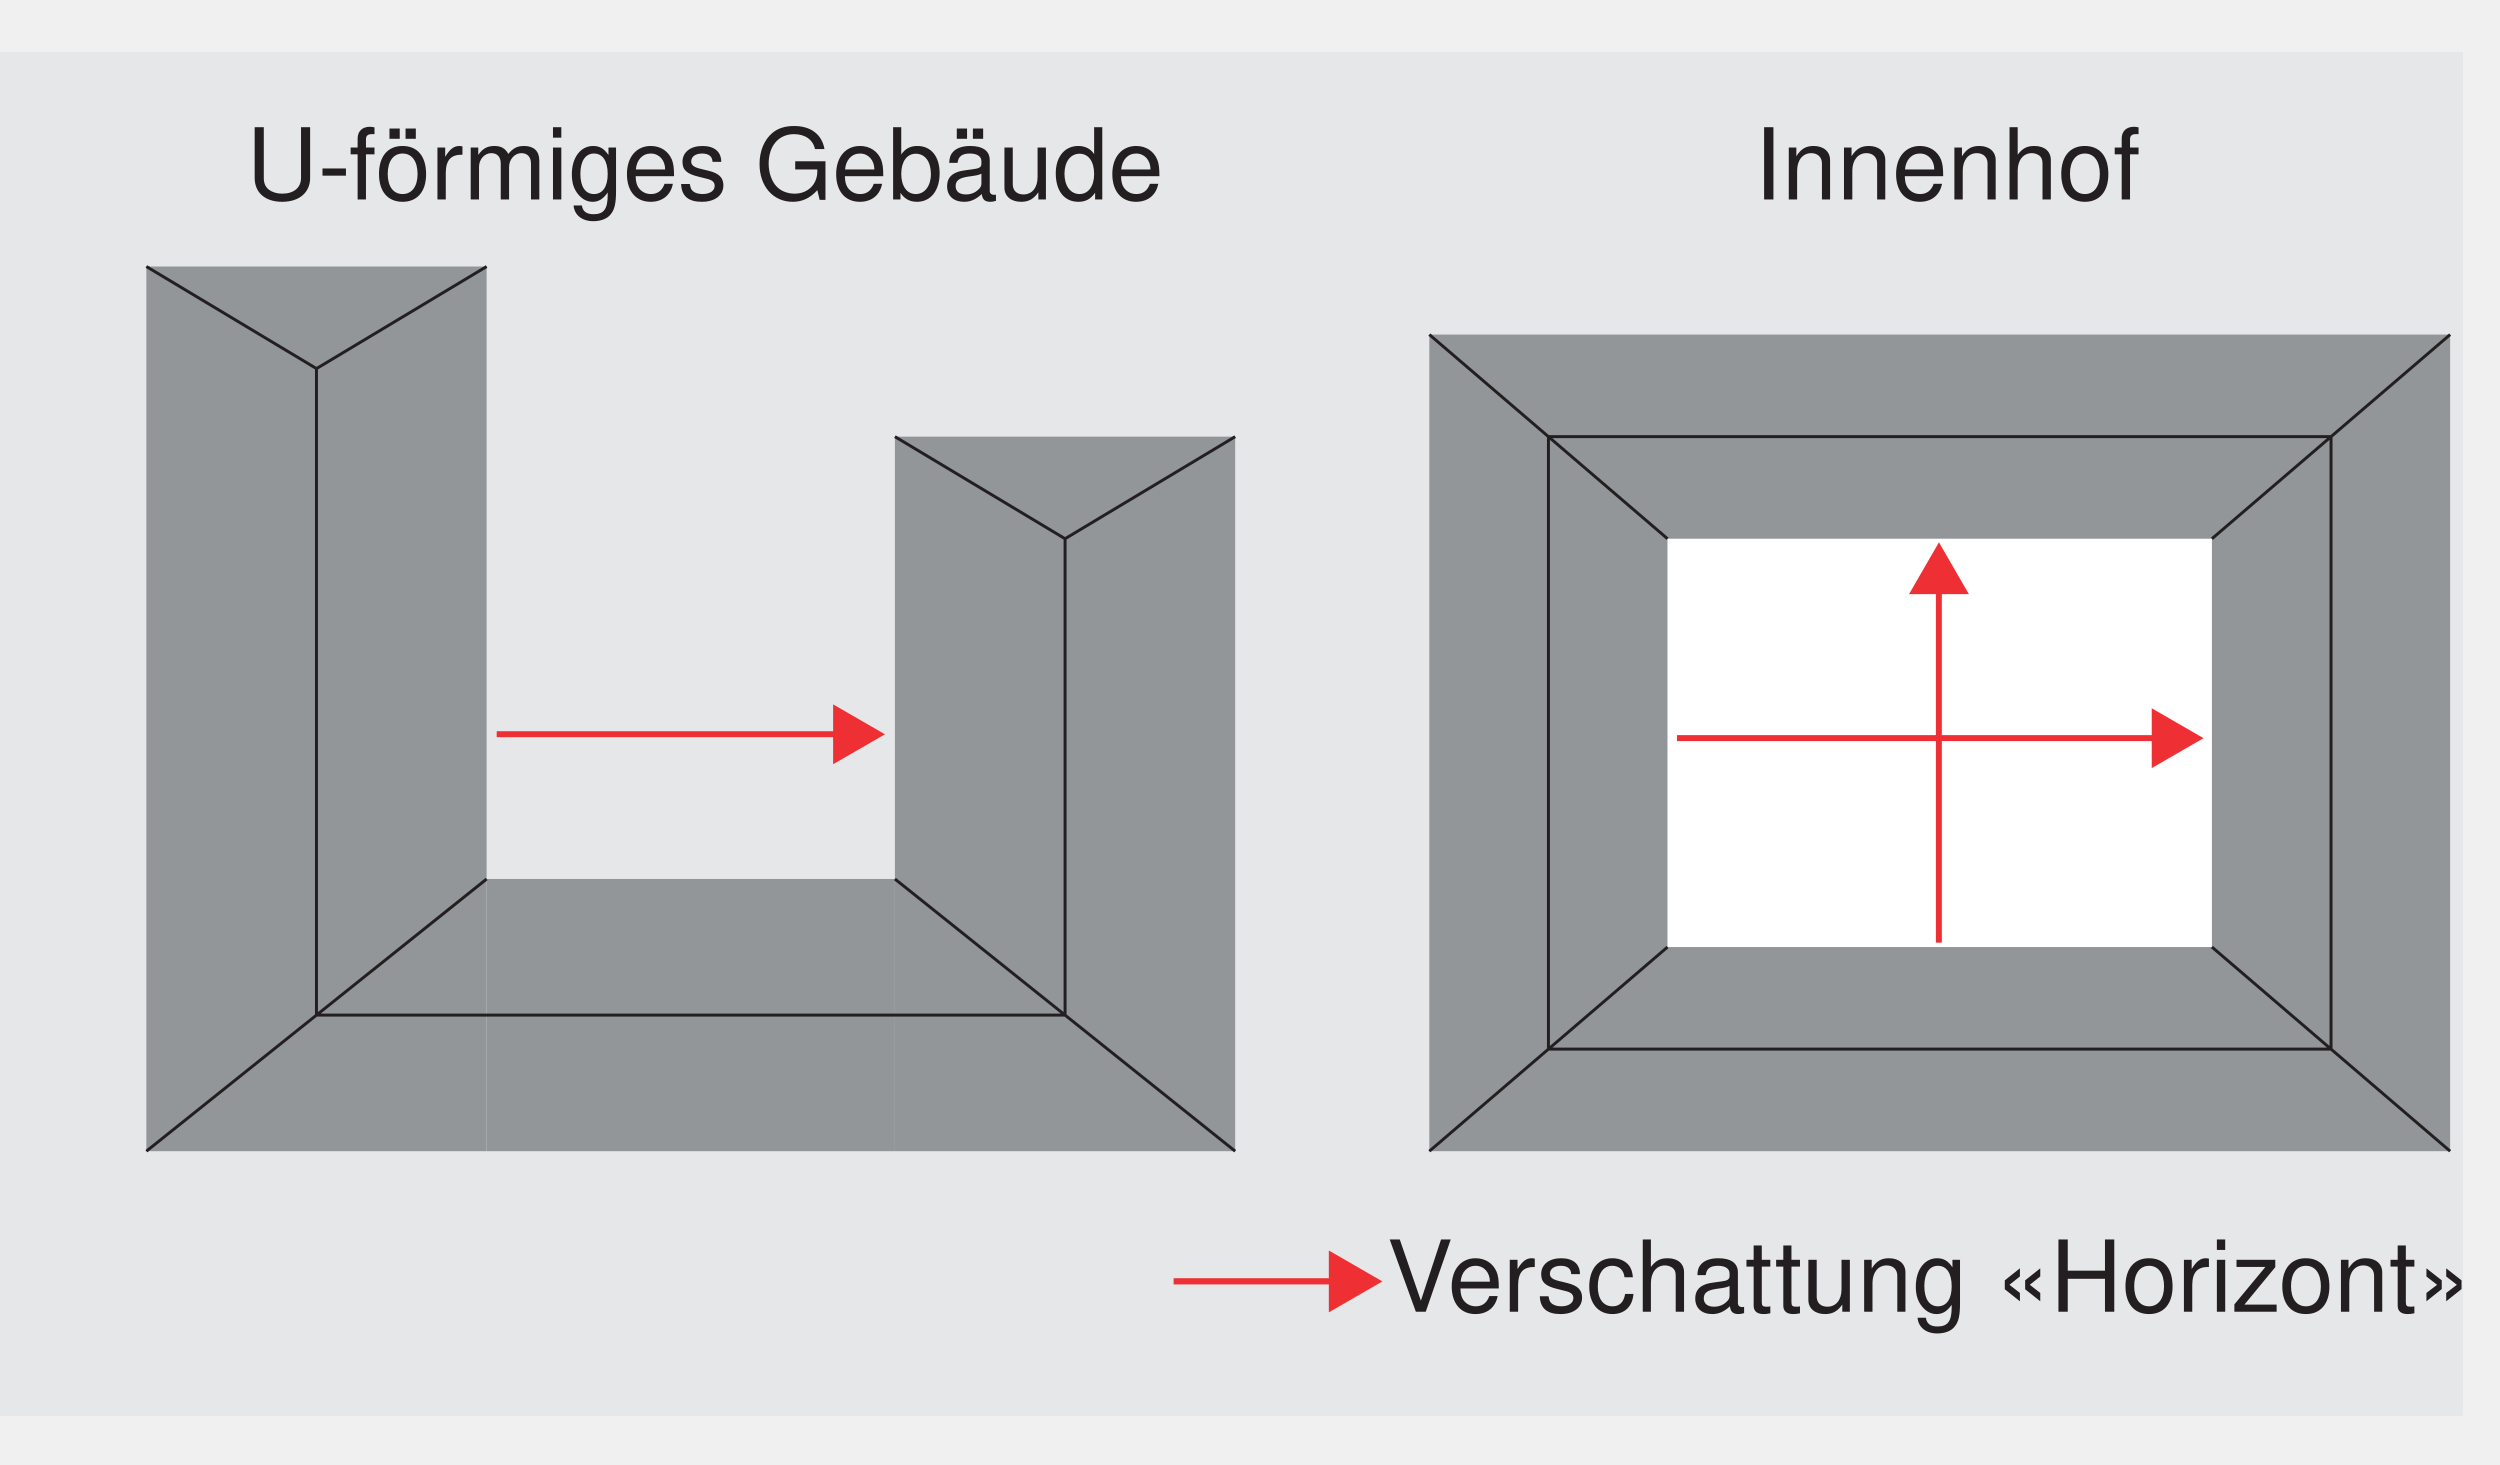
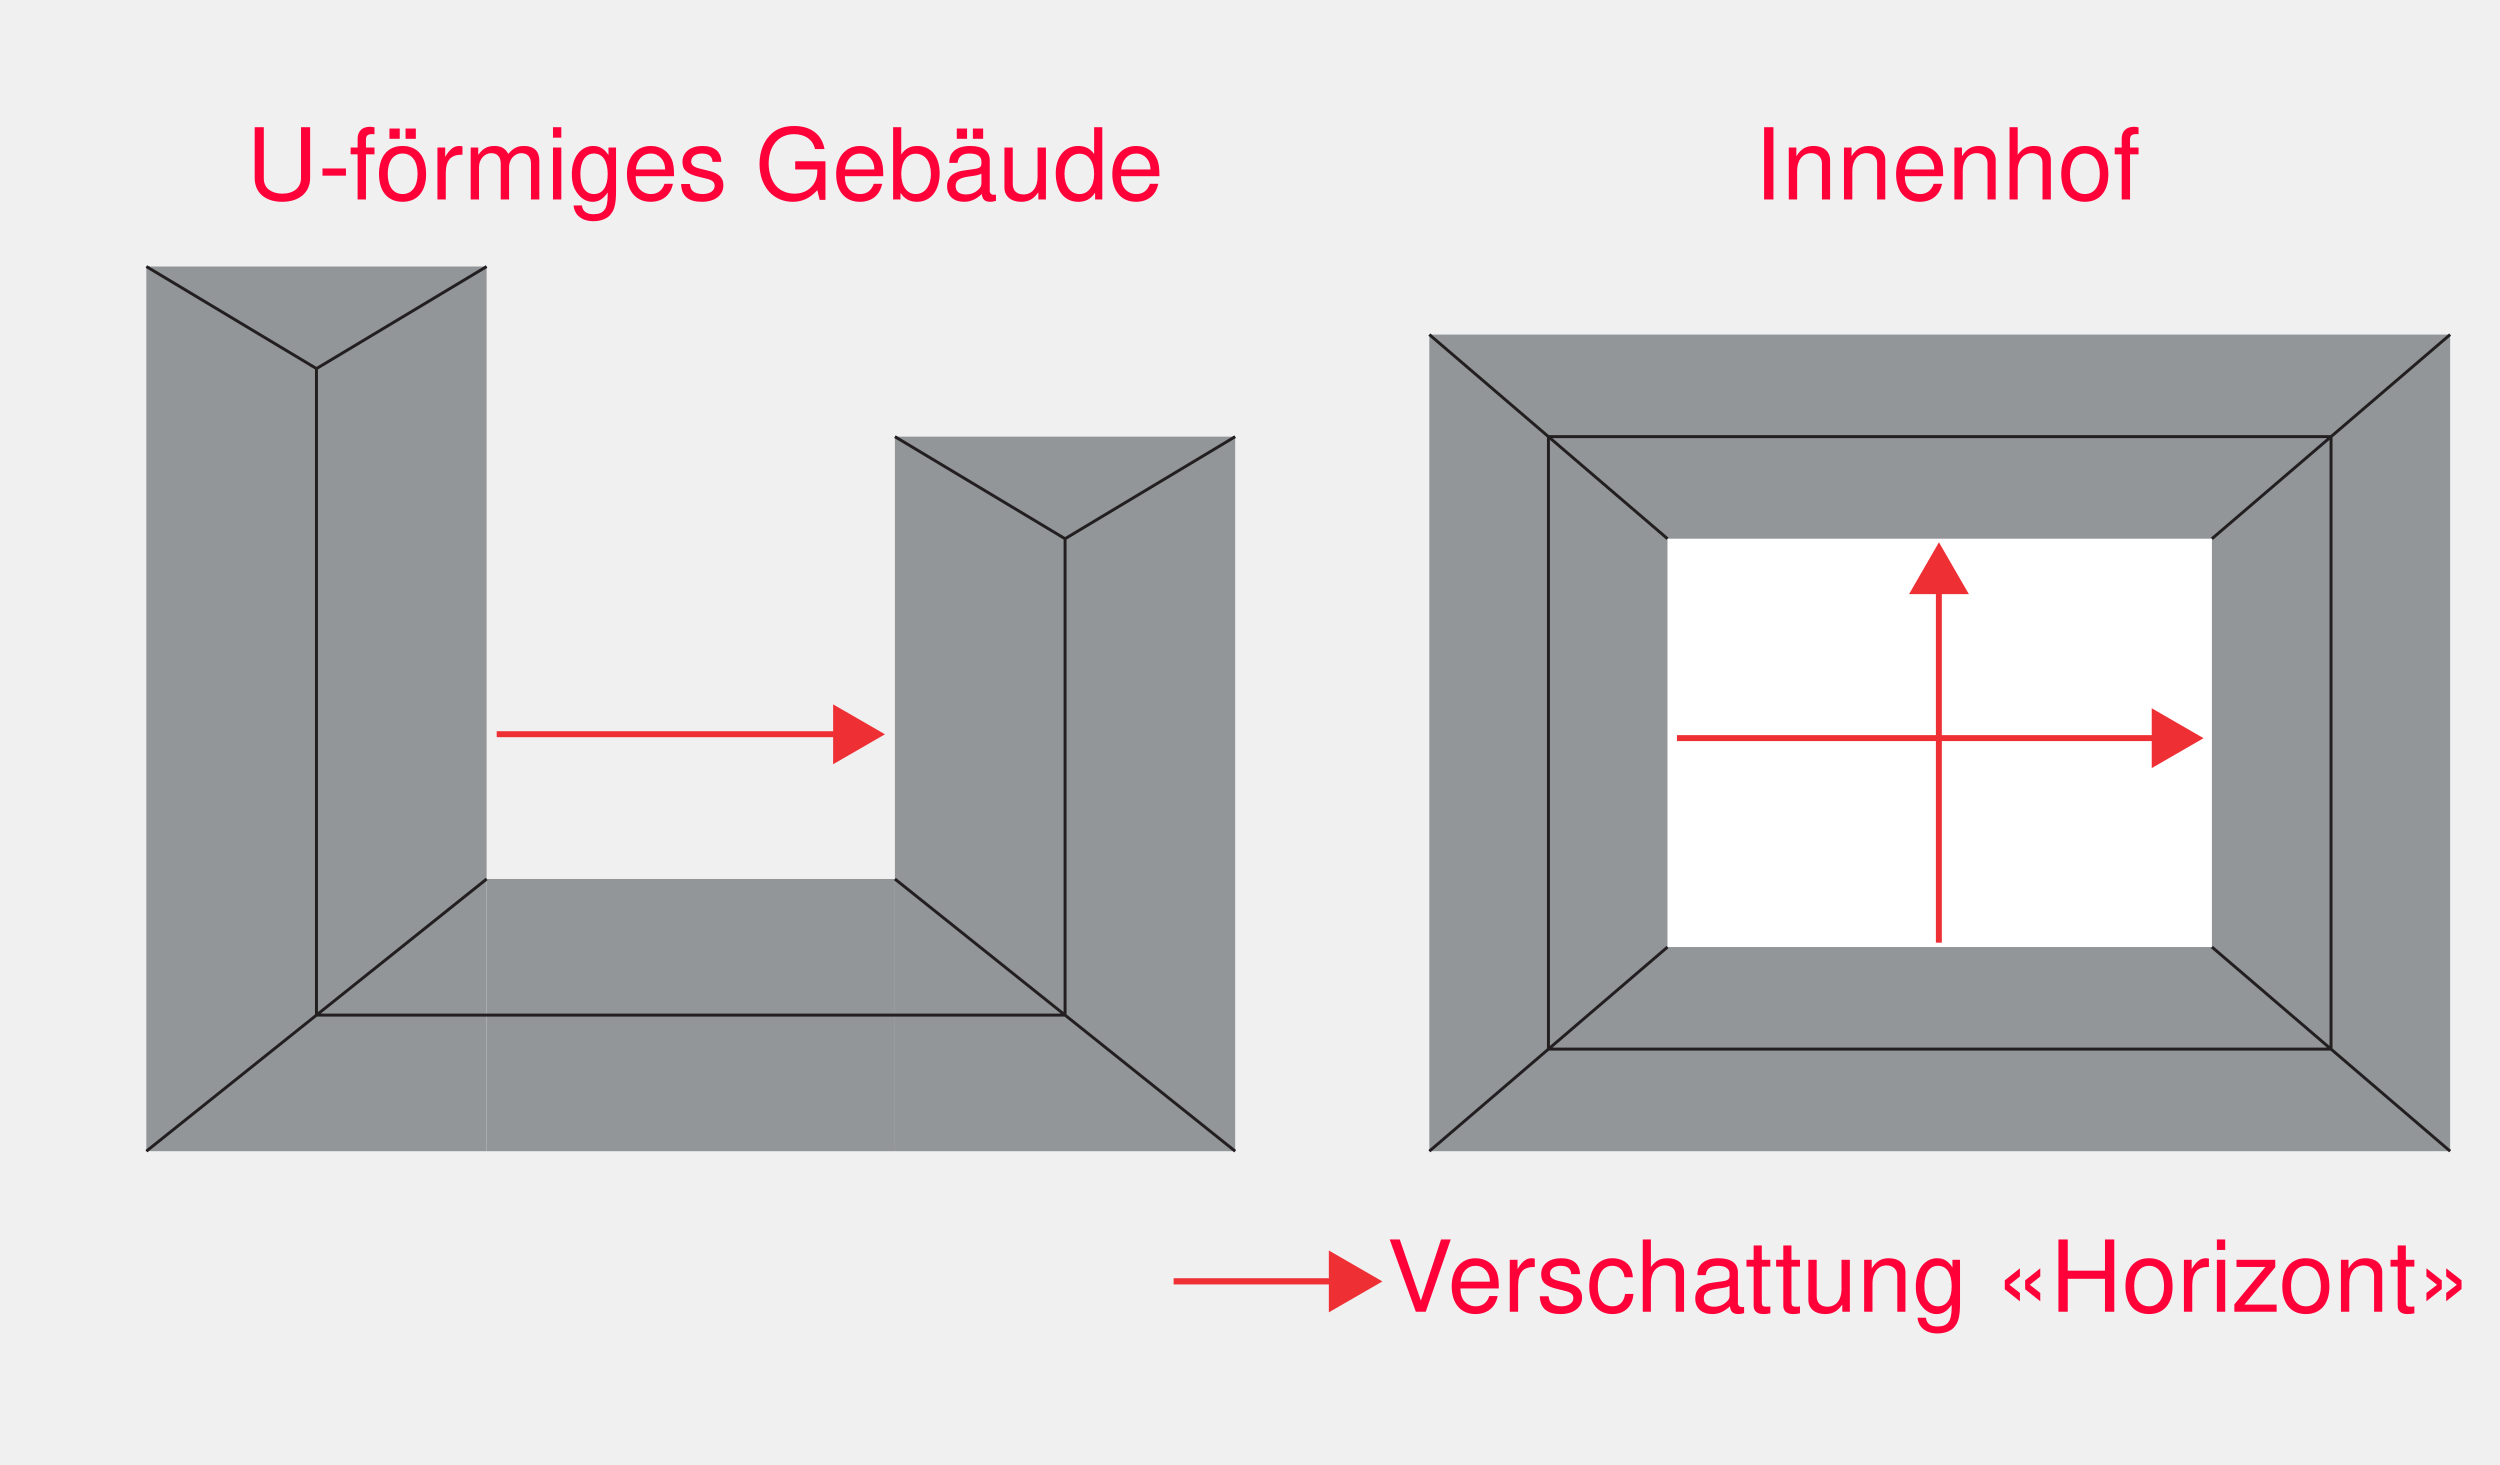
<svg xmlns="http://www.w3.org/2000/svg" width="100%" height="100%" viewBox="0 0 403 236" version="1.1" xml:space="preserve" style="fill-rule:evenodd;clip-rule:evenodd;">
  <g transform="matrix(1,0,0,1,-6945,-647)">
    <g transform="matrix(2,0,0,2,6696.86,0)">
      <rect id="Page-6" x="0" y="0" width="595.276" height="841.89" style="fill:none;" />
      <g id="Page-61">
-         <g transform="matrix(1,0,0,1,0,-76.581)">
-           <rect x="25.512" y="404.261" width="297.071" height="109.949" style="fill:rgb(230,231,232);" />
-         </g>
        <g>
          <clipPath id="_clip1">
            <rect x="135.638" y="329.417" width="186.944" height="103.411" clip-rule="nonzero" />
          </clipPath>
          <g clip-path="url(#_clip1)">
            <g transform="matrix(1,0,0,1,0,-80.622)">
              <rect x="135.865" y="425.603" width="27.426" height="71.306" style="fill:rgb(146,150,153);" />
            </g>
            <g transform="matrix(1,0,0,1,0,-31.257)">
              <rect x="163.291" y="425.603" width="32.911" height="21.941" style="fill:rgb(146,150,153);" />
            </g>
            <g transform="matrix(1,0,0,1,0,-66.909)">
              <rect x="196.2" y="425.603" width="27.426" height="57.593" style="fill:rgb(146,150,153);" />
            </g>
            <g transform="matrix(1,0,0,1,0,-75.137)">
              <rect x="239.274" y="425.603" width="82.277" height="65.821" style="fill:rgb(146,150,153);" />
            </g>
            <g transform="matrix(1,0,0,1,0,-75.139)">
              <rect x="258.47" y="442.059" width="43.881" height="32.911" style="fill:white;" />
            </g>
            <g transform="matrix(1,0,0,1,149.577,355.952)">
              <path d="M0,49.365L0,-2.743M60.338,49.365L60.338,10.969M-13.711,60.335L13.714,38.396M0,49.365L60.335,49.365M46.624,38.396L74.049,60.335M-13.711,-10.97L0,-2.743M46.624,2.742L60.335,10.97M74.049,2.742L60.338,10.97M13.714,-10.97L0.002,-2.743M89.697,60.335L108.894,43.88M108.894,10.97L89.697,-5.486M171.974,60.335L152.775,43.88M152.775,10.97L171.974,-5.486M99.297,52.107L162.374,52.107L162.374,2.741L99.297,2.741L99.297,52.107Z" style="fill:none;fill-rule:nonzero;stroke:rgb(35,31,32);stroke-width:0.24px;" />
            </g>
            <g transform="matrix(1,0,0,1,259.232,382.991)">
              <path d="M0,0L38.855,0" style="fill:none;fill-rule:nonzero;stroke:rgb(238,48,53);stroke-width:0.48px;" />
            </g>
            <g transform="matrix(1,0,0,1,297.5,380.586)">
              <path d="M0,4.822L4.177,2.412L0,0" style="fill:rgb(238,48,53);fill-rule:nonzero;" />
            </g>
            <g transform="matrix(0,-1,-1,0,294.741,385.079)">
              <path d="M-14.399,14.399L14.399,14.399" style="fill:none;fill-rule:nonzero;stroke:rgb(238,48,53);stroke-width:0.48px;" />
            </g>
            <g transform="matrix(1,0,0,1,282.761,367.208)">
              <path d="M0,4.178L-2.412,0L-4.822,4.178" style="fill:rgb(238,48,53);fill-rule:nonzero;" />
            </g>
            <g transform="matrix(1,0,0,1,164.105,382.676)">
              <path d="M0,0L27.702,0" style="fill:none;fill-rule:nonzero;stroke:rgb(238,48,53);stroke-width:0.48px;" />
            </g>
            <g transform="matrix(1,0,0,1,191.22,380.273)">
              <path d="M0,4.823L4.177,2.41L0,0" style="fill:rgb(238,48,53);fill-rule:nonzero;" />
            </g>
          </g>
        </g>
-         <text x="143.912px" y="339.58px" style="font-family:'Helvetica-Light', 'Helvetica', sans-serif;font-weight:300;font-size:8px;fill:rgb(35,31,32);">U-<tspan x="152.192px 154.336px 158.704px 161.288px 167.872px 169.568px 174.376px 178.744px 182.664px 184.808px 190.952px 195.32px 200.128px 204.496px 208.864px " y="339.58px 339.58px 339.58px 339.58px 339.58px 339.58px 339.58px 339.58px 339.58px 339.58px 339.58px 339.58px 339.58px 339.58px 339.58px ">förmiges Gebäud</tspan>e</text>
-         <text x="265.461px" y="339.58px" style="font-family:'Helvetica-Light', 'Helvetica', sans-serif;font-weight:300;font-size:8px;fill:rgb(35,31,32);">Innenhof</text>
-         <text x="235.843px" y="429.226px" style="font-family:'Helvetica-Light', 'Helvetica', sans-serif;font-weight:300;font-size:8px;fill:rgb(35,31,32);">Verschattung «Horizont»</text>
+         <text x="143.912px" y="339.58px" style="font-family:'Helvetica-Light', 'Helvetica', sans-serif;font-weight:300;font-size:8px;fill:rgb(255,0,57);">U-<tspan x="152.192px 154.336px 158.704px 161.288px 167.872px 169.568px 174.376px 178.744px 182.664px 184.808px 190.952px 195.32px 200.128px 204.496px 208.864px " y="339.58px 339.58px 339.58px 339.58px 339.58px 339.58px 339.58px 339.58px 339.58px 339.58px 339.58px 339.58px 339.58px 339.58px 339.58px ">förmiges Gebäud</tspan>e</text>
+         <text x="265.461px" y="339.58px" style="font-family:'Helvetica-Light', 'Helvetica', sans-serif;font-weight:300;font-size:8px;fill:rgb(255,0,57);">Innenhof</text>
+         <text x="235.843px" y="429.226px" style="font-family:'Helvetica-Light', 'Helvetica', sans-serif;font-weight:300;font-size:8px;fill:rgb(255,0,57);">Verschattung «Horizont»</text>
        <g transform="matrix(1,0,0,1,218.664,426.775)">
          <path d="M0,0L13.117,0" style="fill:none;fill-rule:nonzero;stroke:rgb(238,48,53);stroke-width:0.5px;" />
        </g>
        <g transform="matrix(1,0,0,1,231.174,424.289)">
          <path d="M0,4.985L4.318,2.494L0,0" style="fill:rgb(238,48,53);fill-rule:nonzero;" />
        </g>
      </g>
    </g>
  </g>
</svg>
